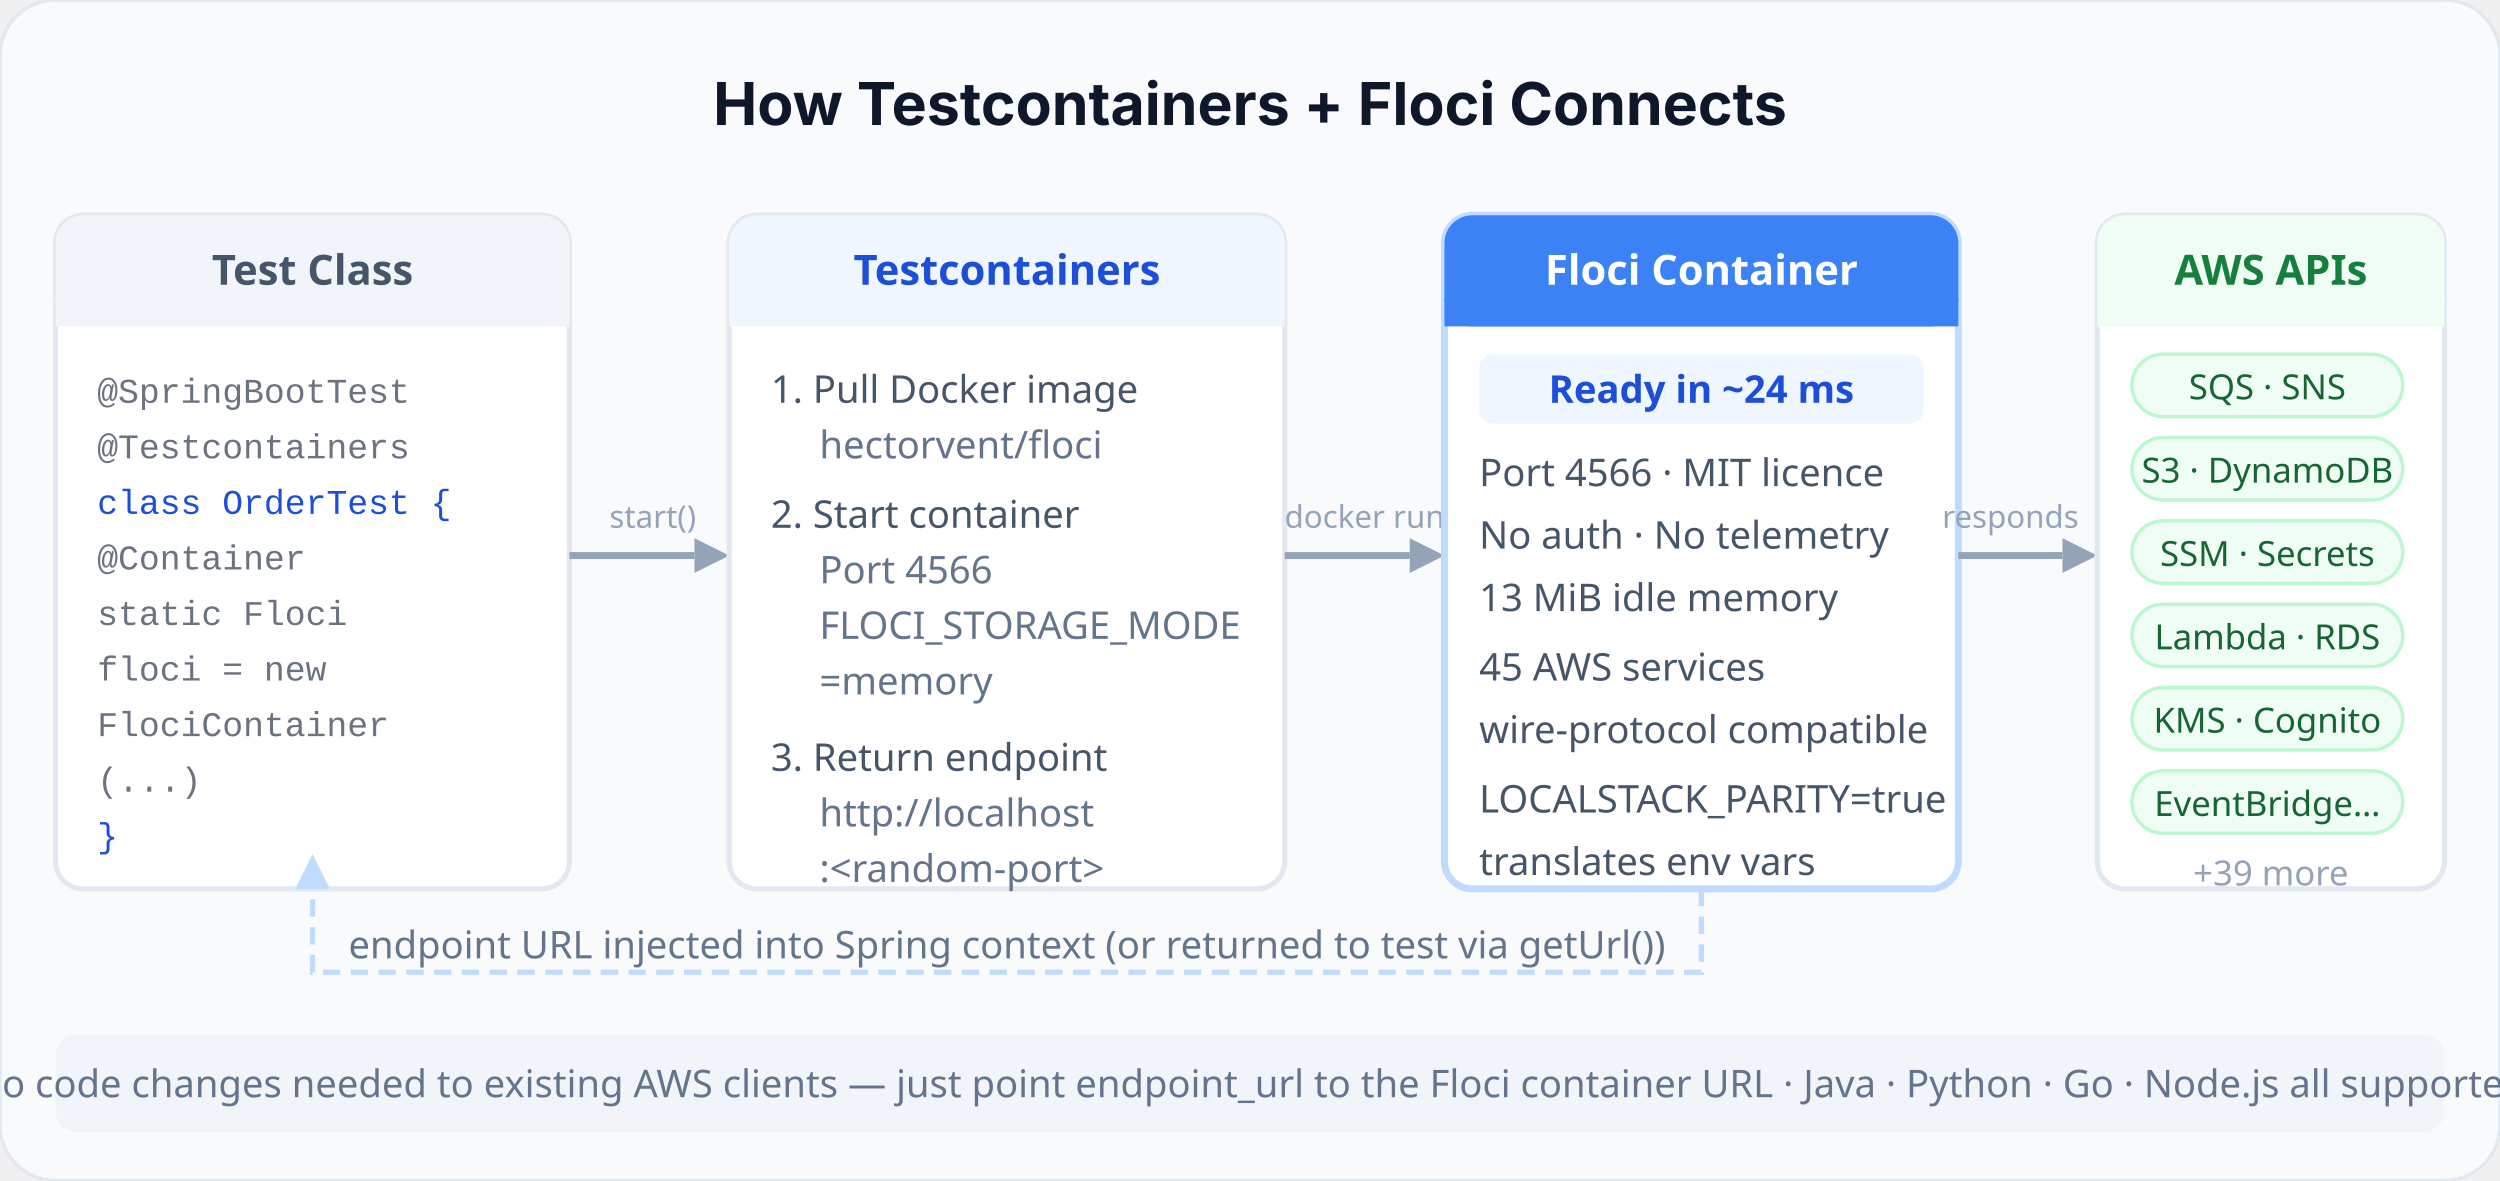
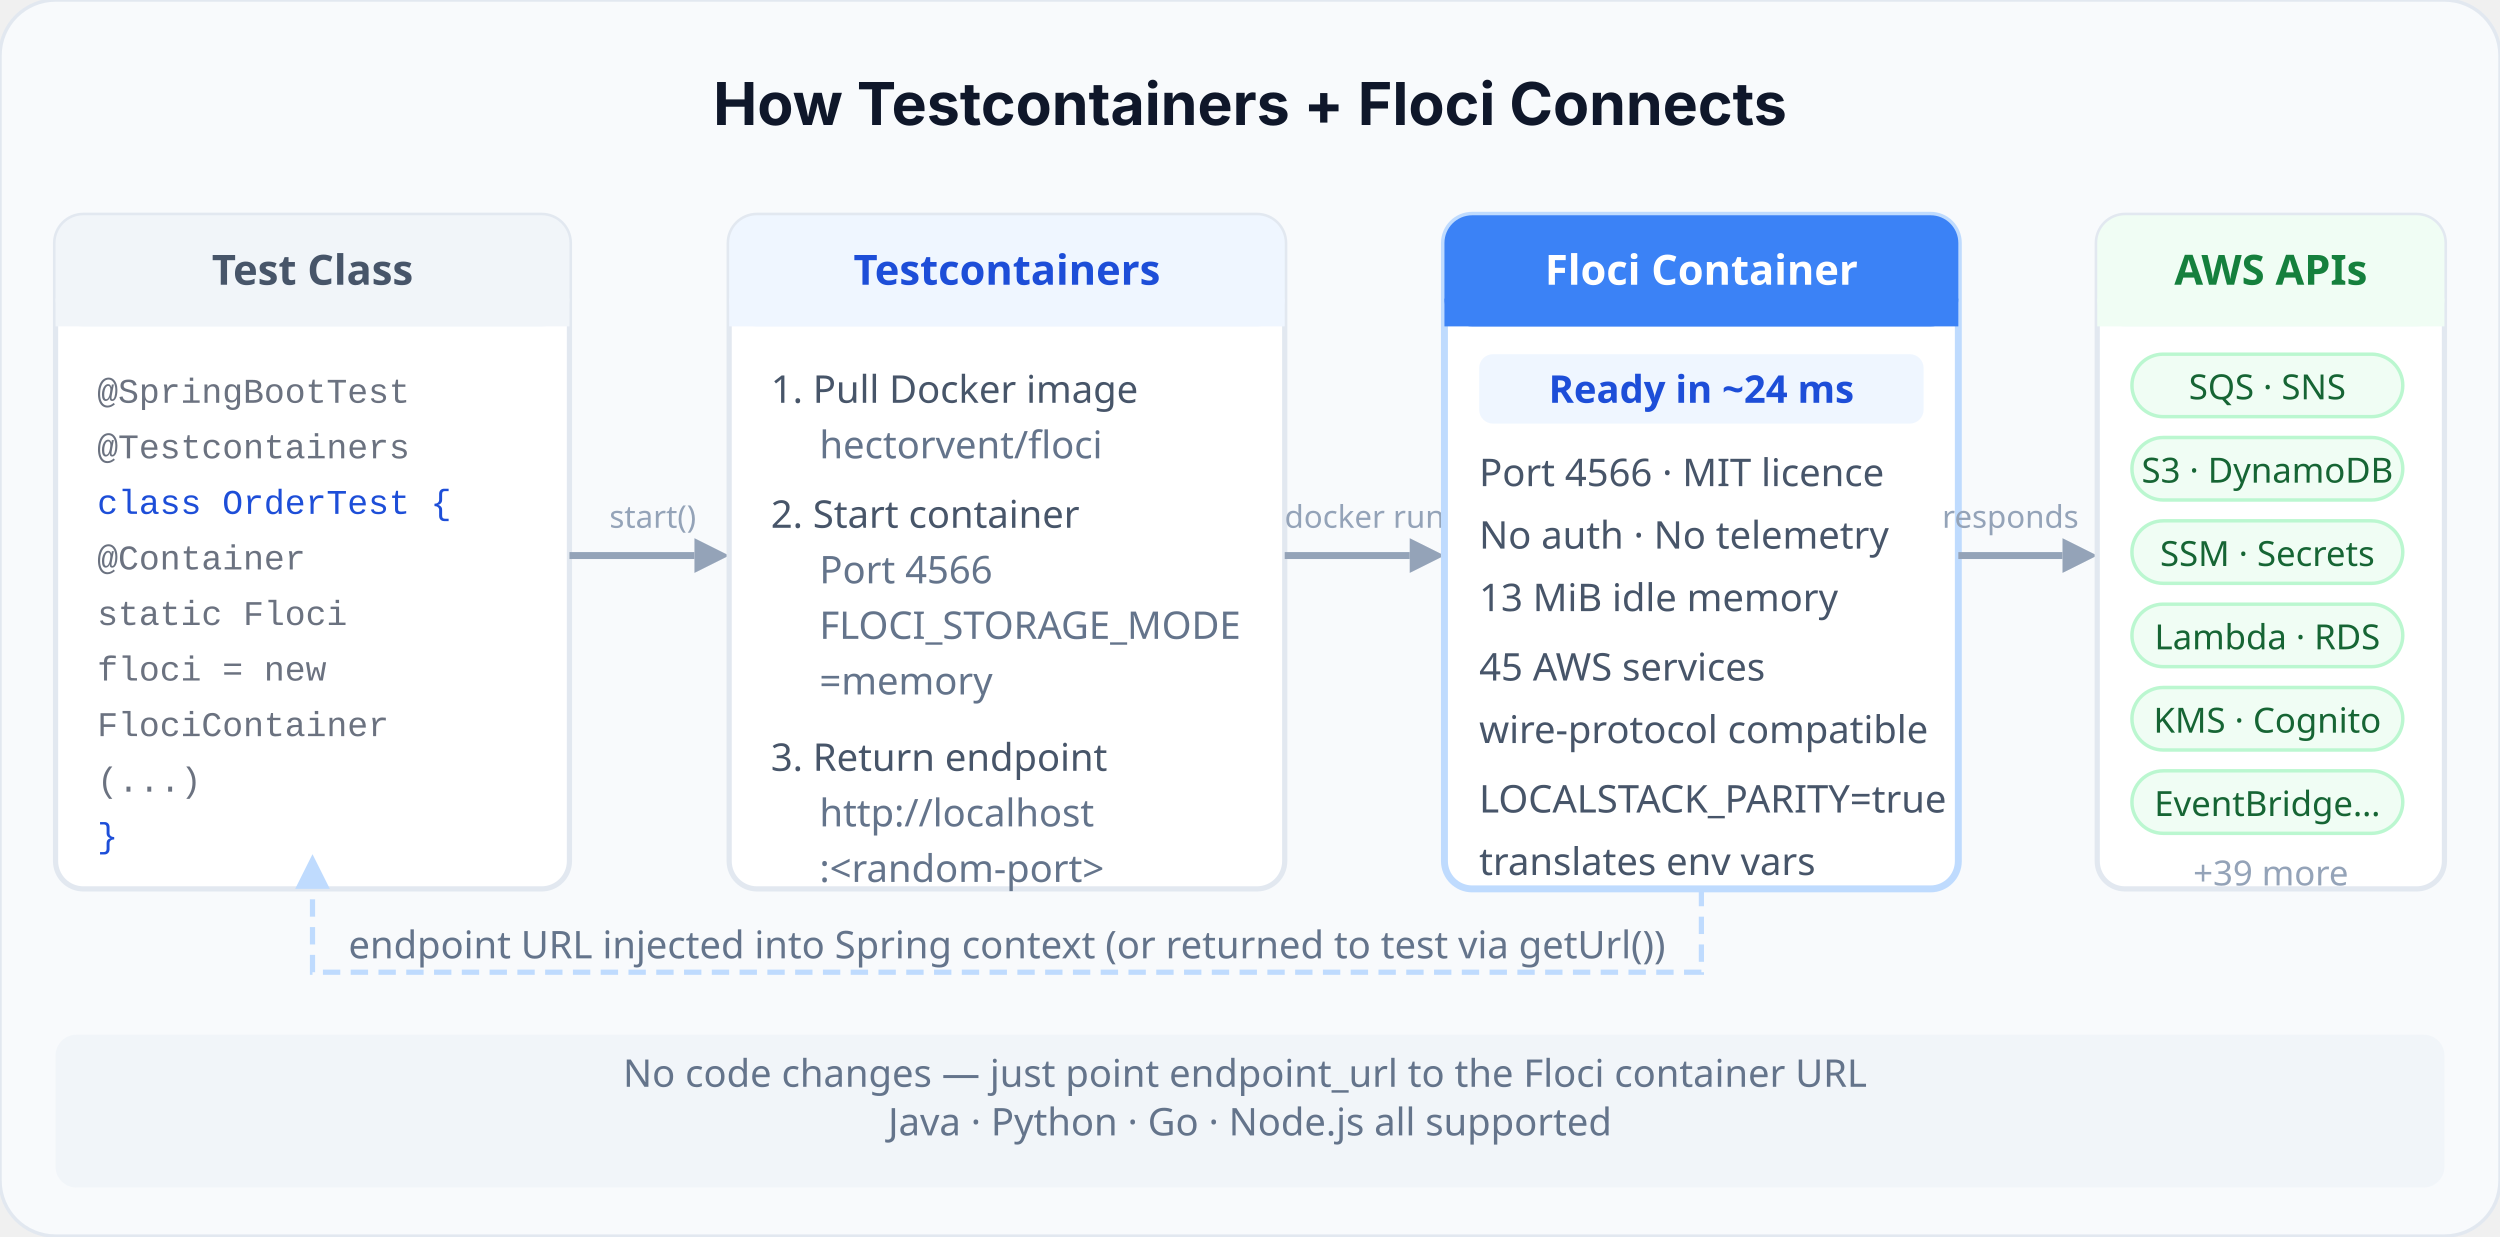
- <svg xmlns="http://www.w3.org/2000/svg" viewBox="0 0 720 340" width="720" height="340">
-   <rect width="720" height="340" fill="#f8fafc" rx="16" stroke="#e2e8f0" stroke-width="1" />
+ <svg xmlns="http://www.w3.org/2000/svg" viewBox="0 0 720 356" width="720" height="356">
+   <rect width="720" height="356" fill="#f8fafc" rx="16" stroke="#e2e8f0" stroke-width="1" />
  <text x="360" y="36" text-anchor="middle" font-family="system-ui,-apple-system,sans-serif" font-size="17" font-weight="700" fill="#0f172a">How Testcontainers + Floci Connects</text>
  <rect x="16" y="62" width="148" height="194" rx="8" fill="white" stroke="#e2e8f0" stroke-width="1.5" />
  <rect x="16" y="62" width="148" height="32" rx="8" fill="#f1f5f9" />
  <rect x="16" y="86" width="148" height="8" fill="#f1f5f9" />
  <text x="90" y="82" text-anchor="middle" font-family="system-ui,sans-serif" font-size="12" font-weight="700" fill="#475569">Test Class</text>
  <text x="28" y="116" font-family="monospace,'Courier New',monospace" font-size="10" fill="#6b7280">@SpringBootTest</text>
  <text x="28" y="132" font-family="monospace,'Courier New',monospace" font-size="10" fill="#6b7280">@Testcontainers</text>
  <text x="28" y="148" font-family="monospace,'Courier New',monospace" font-size="10" fill="#1d4ed8">class OrderTest {</text>
  <text x="28" y="164" font-family="monospace,'Courier New',monospace" font-size="10" fill="#6b7280">  @Container</text>
  <text x="28" y="180" font-family="monospace,'Courier New',monospace" font-size="10" fill="#6b7280">  static Floci</text>
  <text x="28" y="196" font-family="monospace,'Courier New',monospace" font-size="10" fill="#6b7280">    floci = new</text>
  <text x="28" y="212" font-family="monospace,'Courier New',monospace" font-size="10" fill="#6b7280">  FlociContainer</text>
  <text x="28" y="228" font-family="monospace,'Courier New',monospace" font-size="10" fill="#6b7280">    (...)</text>
  <text x="28" y="244" font-family="monospace,'Courier New',monospace" font-size="10" fill="#1d4ed8">}</text>
  <line x1="164" y1="160" x2="200" y2="160" stroke="#94a3b8" stroke-width="2" />
  <polygon points="200,155 210,160 200,165" fill="#94a3b8" />
  <text x="188" y="152" text-anchor="middle" font-family="system-ui,sans-serif" font-size="9" fill="#94a3b8">start()</text>
  <rect x="210" y="62" width="160" height="194" rx="8" fill="white" stroke="#e2e8f0" stroke-width="1.5" />
  <rect x="210" y="62" width="160" height="32" rx="8" fill="#eff6ff" />
  <rect x="210" y="86" width="160" height="8" fill="#eff6ff" />
  <text x="290" y="82" text-anchor="middle" font-family="system-ui,sans-serif" font-size="12" font-weight="700" fill="#1d4ed8">Testcontainers</text>
  <text x="222" y="116" font-family="system-ui,sans-serif" font-size="11" fill="#475569">1.  Pull Docker image</text>
  <text x="236" y="132" font-family="system-ui,sans-serif" font-size="11" fill="#64748b">hectorvent/floci</text>
  <text x="222" y="152" font-family="system-ui,sans-serif" font-size="11" fill="#475569">2.  Start container</text>
  <text x="236" y="168" font-family="system-ui,sans-serif" font-size="11" fill="#64748b">Port 4566</text>
  <text x="236" y="184" font-family="system-ui,sans-serif" font-size="11" fill="#64748b">FLOCI_STORAGE_MODE</text>
  <text x="236" y="200" font-family="system-ui,sans-serif" font-size="11" fill="#64748b">=memory</text>
  <text x="222" y="222" font-family="system-ui,sans-serif" font-size="11" fill="#475569">3.  Return endpoint</text>
  <text x="236" y="238" font-family="system-ui,sans-serif" font-size="11" fill="#64748b">http://localhost</text>
  <text x="236" y="254" font-family="system-ui,sans-serif" font-size="11" fill="#64748b">:&lt;random-port&gt;</text>
  <line x1="370" y1="160" x2="406" y2="160" stroke="#94a3b8" stroke-width="2" />
  <polygon points="406,155 416,160 406,165" fill="#94a3b8" />
  <text x="393" y="152" text-anchor="middle" font-family="system-ui,sans-serif" font-size="9" fill="#94a3b8">docker run</text>
  <rect x="416" y="62" width="148" height="194" rx="8" fill="white" stroke="#bfdbfe" stroke-width="2" />
  <rect x="416" y="62" width="148" height="32" rx="8" fill="#3b82f6" />
  <rect x="416" y="86" width="148" height="8" fill="#3b82f6" />
  <text x="490" y="82" text-anchor="middle" font-family="system-ui,sans-serif" font-size="12" font-weight="700" fill="white">Floci Container</text>
  <rect x="426" y="102" width="128" height="20" rx="4" fill="#eff6ff" />
  <text x="490" y="116" text-anchor="middle" font-family="system-ui,sans-serif" font-size="11" font-weight="700" fill="#1d4ed8">Ready in ~24 ms</text>
  <text x="426" y="140" font-family="system-ui,sans-serif" font-size="11" fill="#475569">Port 4566 · MIT licence</text>
  <text x="426" y="158" font-family="system-ui,sans-serif" font-size="11" fill="#475569">No auth · No telemetry</text>
  <text x="426" y="176" font-family="system-ui,sans-serif" font-size="11" fill="#475569">13 MiB idle memory</text>
  <text x="426" y="196" font-family="system-ui,sans-serif" font-size="11" fill="#475569">45 AWS services</text>
  <text x="426" y="214" font-family="system-ui,sans-serif" font-size="11" fill="#475569">wire-protocol compatible</text>
  <text x="426" y="234" font-family="system-ui,sans-serif" font-size="11" fill="#475569">LOCALSTACK_PARITY=true</text>
  <text x="426" y="252" font-family="system-ui,sans-serif" font-size="11" fill="#475569">translates env vars</text>
  <line x1="564" y1="160" x2="594" y2="160" stroke="#94a3b8" stroke-width="2" />
  <polygon points="594,155 604,160 594,165" fill="#94a3b8" />
  <text x="579" y="152" text-anchor="middle" font-family="system-ui,sans-serif" font-size="9" fill="#94a3b8">responds</text>
  <rect x="604" y="62" width="100" height="194" rx="8" fill="white" stroke="#e2e8f0" stroke-width="1.5" />
  <rect x="604" y="62" width="100" height="32" rx="8" fill="#f0fdf4" />
  <rect x="604" y="86" width="100" height="8" fill="#f0fdf4" />
  <text x="654" y="82" text-anchor="middle" font-family="system-ui,sans-serif" font-size="12" font-weight="700" fill="#15803d">AWS APIs</text>
  <rect x="614" y="102" width="78" height="18" rx="9" fill="#f0fdf4" stroke="#bbf7d0" stroke-width="1" />
  <text x="653" y="115" text-anchor="middle" font-family="system-ui,sans-serif" font-size="10" fill="#166534">SQS · SNS</text>
  <rect x="614" y="126" width="78" height="18" rx="9" fill="#f0fdf4" stroke="#bbf7d0" stroke-width="1" />
  <text x="653" y="139" text-anchor="middle" font-family="system-ui,sans-serif" font-size="10" fill="#166534">S3 · DynamoDB</text>
  <rect x="614" y="150" width="78" height="18" rx="9" fill="#f0fdf4" stroke="#bbf7d0" stroke-width="1" />
  <text x="653" y="163" text-anchor="middle" font-family="system-ui,sans-serif" font-size="10" fill="#166534">SSM · Secrets</text>
  <rect x="614" y="174" width="78" height="18" rx="9" fill="#f0fdf4" stroke="#bbf7d0" stroke-width="1" />
  <text x="653" y="187" text-anchor="middle" font-family="system-ui,sans-serif" font-size="10" fill="#166534">Lambda · RDS</text>
  <rect x="614" y="198" width="78" height="18" rx="9" fill="#f0fdf4" stroke="#bbf7d0" stroke-width="1" />
  <text x="653" y="211" text-anchor="middle" font-family="system-ui,sans-serif" font-size="10" fill="#166534">KMS · Cognito</text>
  <rect x="614" y="222" width="78" height="18" rx="9" fill="#f0fdf4" stroke="#bbf7d0" stroke-width="1" />
  <text x="653" y="235" text-anchor="middle" font-family="system-ui,sans-serif" font-size="10" fill="#166534">EventBridge…</text>
  <text x="654" y="255" text-anchor="middle" font-family="system-ui,sans-serif" font-size="10" fill="#94a3b8">+39 more</text>
  <path d="M 490 256 L 490 280 L 90 280 L 90 256" fill="none" stroke="#bfdbfe" stroke-width="1.5" stroke-dasharray="5,3" />
  <polygon points="85,256 90,246 95,256" fill="#bfdbfe" />
  <text x="290" y="276" text-anchor="middle" font-family="system-ui,sans-serif" font-size="11" fill="#64748b">endpoint URL injected into Spring context  (or returned to test via getUrl())</text>
-   <rect x="16" y="298" width="688" height="28" rx="6" fill="#f1f5f9" />
-   <text x="360" y="316" text-anchor="middle" font-family="system-ui,sans-serif" font-size="11" fill="#64748b">No code changes needed to existing AWS clients — just point endpoint_url to the Floci container URL  ·  Java · Python · Go · Node.js all supported</text>
+   <rect x="16" y="298" width="688" height="44" rx="6" fill="#f1f5f9" />
+   <text text-anchor="middle" font-family="system-ui,sans-serif" font-size="11" fill="#64748b">
+     <tspan x="360" y="313">No code changes — just point endpoint_url to the Floci container URL</tspan>
+     <tspan x="360" dy="14">Java · Python · Go · Node.js all supported</tspan>
+   </text>
</svg>
